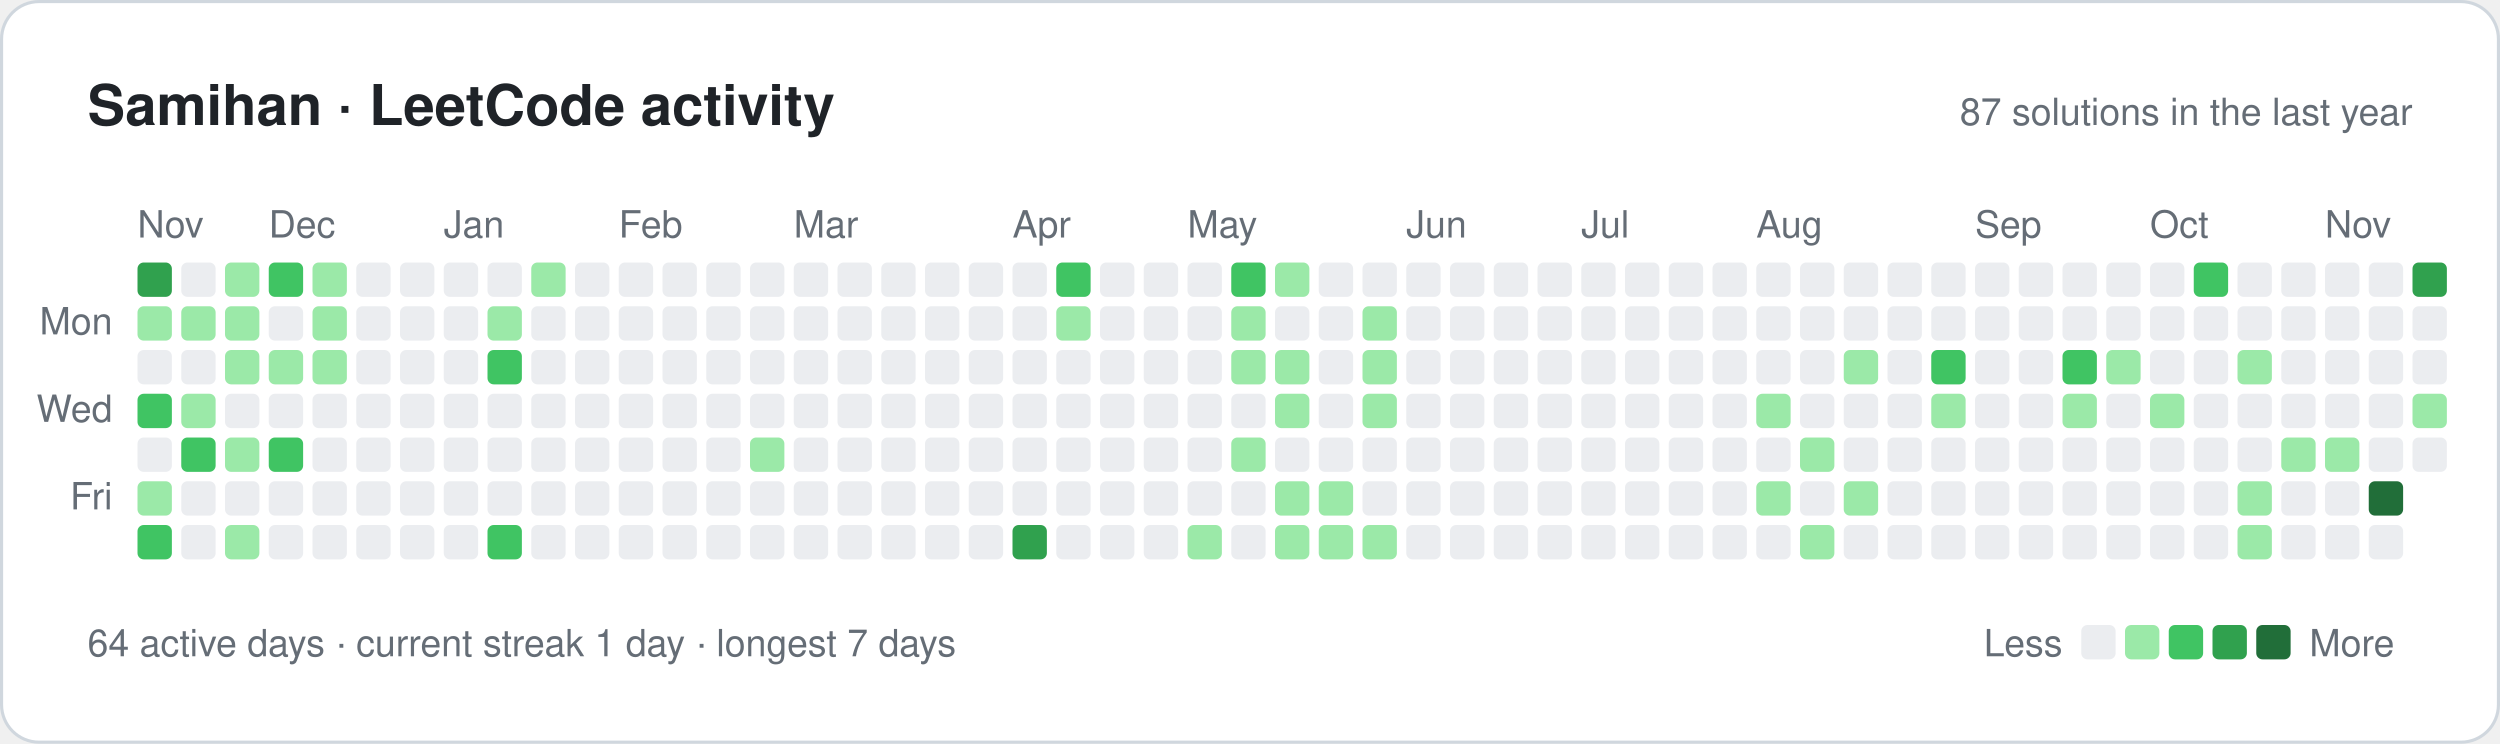
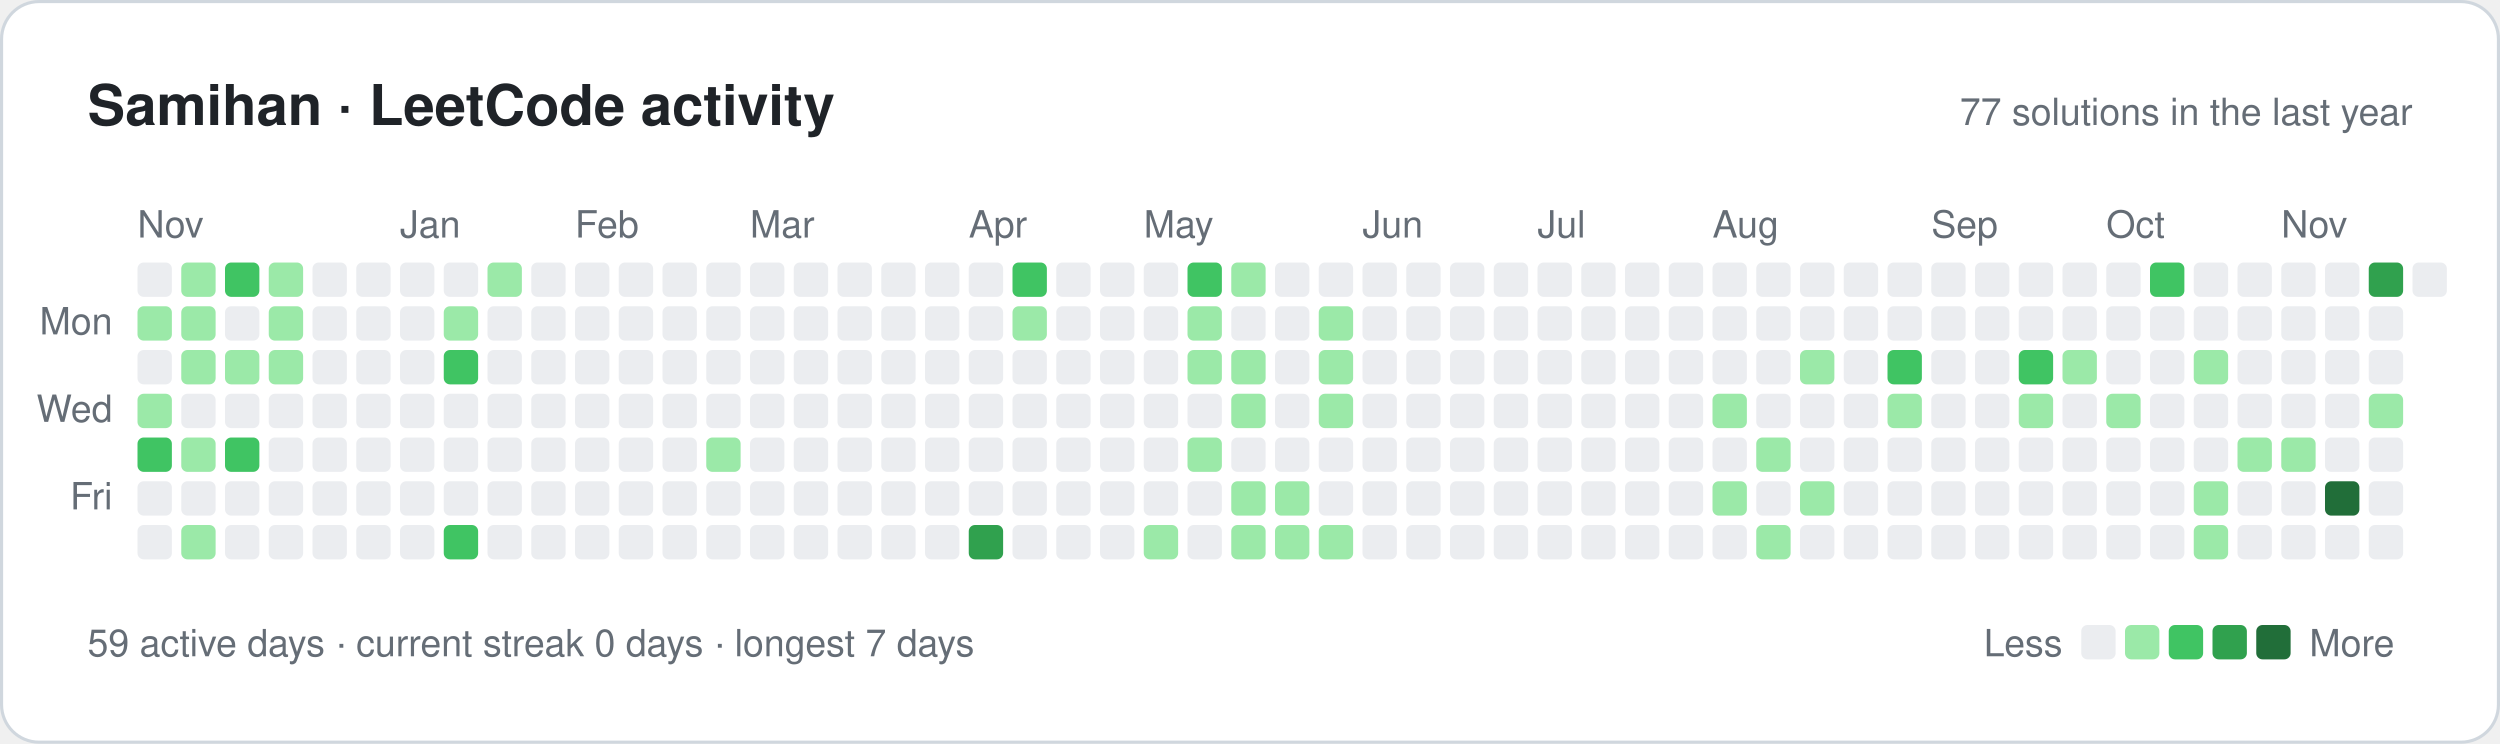
<svg xmlns="http://www.w3.org/2000/svg" width="800" height="238" viewBox="0 0 800 238" font-family="-apple-system,BlinkMacSystemFont,'Segoe UI',Helvetica,Arial,sans-serif" role="img" aria-labelledby="t">
  <style>
.bg{fill:#ffffff;stroke:#d0d7de}.title{fill:#1f2328;font-size:18px;font-weight:600}.muted{fill:#656d76;font-size:12px}
.label{fill:#1f2328;font-size:13px;font-weight:600}.value{fill:#1f2328;font-size:22px;font-weight:700}.value-sm{fill:#1f2328;font-size:14px;font-weight:700}
.total{fill:#1f2328;font-size:30px;font-weight:700}.track{fill:#eaeef2}.ring-track{stroke:#eaeef2}.divider{stroke:#d0d7de}.grid{stroke:#d0d7de;fill:none}
@media (prefers-color-scheme: dark){.bg{fill:#0d1117;stroke:#30363d}.title,.label,.value,.value-sm,.total{fill:#e6edf3}.muted{fill:#8b949e}.track{fill:#21262d}.ring-track{stroke:#21262d}.divider{stroke:#30363d}.grid{stroke:#30363d}}
@keyframes ls-fade{from{opacity:0;transform:translateY(6px)}to{opacity:1;transform:none}}
@keyframes ls-grow{from{transform:scaleX(0)}to{transform:scaleX(1)}}
@keyframes ls-pop{from{opacity:0;transform:scale(.2)}to{opacity:1;transform:scale(1)}}
@keyframes ls-pulse{0%,100%{opacity:1}50%{opacity:.3}}
.fade{animation:ls-fade .6s ease-out both}
.grow{transform-box:fill-box;transform-origin:left center;animation:ls-grow .9s cubic-bezier(.2,.7,.3,1) both}
.pulse{animation:ls-pulse 1.8s ease-in-out infinite}
.d1{animation-delay:0.12s}
.d2{animation-delay:0.24s}
.d3{animation-delay:0.36s}
.d4{animation-delay:0.48s}
.d5{animation-delay:0.60s}
.d6{animation-delay:0.72s}
.d7{animation-delay:0.84s}
.d8{animation-delay:0.96s}
@media (prefers-reduced-motion: reduce){*{animation:none!important}}
.h0{fill:#ebedf0}.h1{fill:#9be9a8}.h2{fill:#40c463}.h3{fill:#30a14e}.h4{fill:#216e39}
@media (prefers-color-scheme: dark){.h0{fill:#161b22}.h1{fill:#0e4429}.h2{fill:#006d32}.h3{fill:#26a641}.h4{fill:#39d353}}
</style>
  <rect x="0.5" y="0.5" width="799" height="237" rx="12" class="bg" />
  <g class="fade">
    <text x="28" y="40" class="title">Samihan · LeetCode activity</text>
-     <text x="772" y="40" class="muted" text-anchor="end">87 solutions in the last year</text>
+     <text x="772" y="40" class="muted" text-anchor="end">77 solutions in the last year</text>
  </g>
  <text x="44" y="76" class="muted" font-size="11">Nov</text>
-   <text x="86" y="76" class="muted" font-size="11">Dec</text>
-   <text x="142" y="76" class="muted" font-size="11">Jan</text>
-   <text x="198" y="76" class="muted" font-size="11">Feb</text>
-   <text x="254" y="76" class="muted" font-size="11">Mar</text>
-   <text x="324" y="76" class="muted" font-size="11">Apr</text>
-   <text x="380" y="76" class="muted" font-size="11">May</text>
-   <text x="450" y="76" class="muted" font-size="11">Jun</text>
-   <text x="506" y="76" class="muted" font-size="11">Jul</text>
-   <text x="562" y="76" class="muted" font-size="11">Aug</text>
-   <text x="632" y="76" class="muted" font-size="11">Sep</text>
-   <text x="688" y="76" class="muted" font-size="11">Oct</text>
-   <text x="744" y="76" class="muted" font-size="11">Nov</text>
+   <text x="128" y="76" class="muted" font-size="11">Jan</text>
+   <text x="184" y="76" class="muted" font-size="11">Feb</text>
+   <text x="240" y="76" class="muted" font-size="11">Mar</text>
+   <text x="310" y="76" class="muted" font-size="11">Apr</text>
+   <text x="366" y="76" class="muted" font-size="11">May</text>
+   <text x="436" y="76" class="muted" font-size="11">Jun</text>
+   <text x="492" y="76" class="muted" font-size="11">Jul</text>
+   <text x="548" y="76" class="muted" font-size="11">Aug</text>
+   <text x="618" y="76" class="muted" font-size="11">Sep</text>
+   <text x="674" y="76" class="muted" font-size="11">Oct</text>
+   <text x="730" y="76" class="muted" font-size="11">Nov</text>
  <text x="36" y="107" class="muted" font-size="10" text-anchor="end">Mon</text>
  <text x="36" y="135" class="muted" font-size="10" text-anchor="end">Wed</text>
  <text x="36" y="163" class="muted" font-size="10" text-anchor="end">Fri</text>
  <g class="fade d1">
-     <rect x="44" y="84" width="11" height="11" rx="2" class="h3" />
+     <rect x="44" y="84" width="11" height="11" rx="2" class="h0" />
    <rect x="44" y="98" width="11" height="11" rx="2" class="h1" />
    <rect x="44" y="112" width="11" height="11" rx="2" class="h0" />
-     <rect x="44" y="126" width="11" height="11" rx="2" class="h2" />
-     <rect x="44" y="140" width="11" height="11" rx="2" class="h0" />
-     <rect x="44" y="154" width="11" height="11" rx="2" class="h1" />
-     <rect x="44" y="168" width="11" height="11" rx="2" class="h2" />
-     <rect x="58" y="84" width="11" height="11" rx="2" class="h0" />
+     <rect x="44" y="126" width="11" height="11" rx="2" class="h1" />
+     <rect x="44" y="140" width="11" height="11" rx="2" class="h2" />
+     <rect x="44" y="154" width="11" height="11" rx="2" class="h0" />
+     <rect x="44" y="168" width="11" height="11" rx="2" class="h0" />
+     <rect x="58" y="84" width="11" height="11" rx="2" class="h1" />
    <rect x="58" y="98" width="11" height="11" rx="2" class="h1" />
-     <rect x="58" y="112" width="11" height="11" rx="2" class="h0" />
-     <rect x="58" y="126" width="11" height="11" rx="2" class="h1" />
-     <rect x="58" y="140" width="11" height="11" rx="2" class="h2" />
+     <rect x="58" y="112" width="11" height="11" rx="2" class="h1" />
+     <rect x="58" y="126" width="11" height="11" rx="2" class="h0" />
+     <rect x="58" y="140" width="11" height="11" rx="2" class="h1" />
    <rect x="58" y="154" width="11" height="11" rx="2" class="h0" />
-     <rect x="58" y="168" width="11" height="11" rx="2" class="h0" />
-     <rect x="72" y="84" width="11" height="11" rx="2" class="h1" />
-     <rect x="72" y="98" width="11" height="11" rx="2" class="h1" />
+     <rect x="58" y="168" width="11" height="11" rx="2" class="h1" />
+     <rect x="72" y="84" width="11" height="11" rx="2" class="h2" />
+     <rect x="72" y="98" width="11" height="11" rx="2" class="h0" />
    <rect x="72" y="112" width="11" height="11" rx="2" class="h1" />
    <rect x="72" y="126" width="11" height="11" rx="2" class="h0" />
-     <rect x="72" y="140" width="11" height="11" rx="2" class="h1" />
+     <rect x="72" y="140" width="11" height="11" rx="2" class="h2" />
    <rect x="72" y="154" width="11" height="11" rx="2" class="h0" />
-     <rect x="72" y="168" width="11" height="11" rx="2" class="h1" />
-     <rect x="86" y="84" width="11" height="11" rx="2" class="h2" />
-     <rect x="86" y="98" width="11" height="11" rx="2" class="h0" />
+     <rect x="72" y="168" width="11" height="11" rx="2" class="h0" />
+     <rect x="86" y="84" width="11" height="11" rx="2" class="h1" />
+     <rect x="86" y="98" width="11" height="11" rx="2" class="h1" />
    <rect x="86" y="112" width="11" height="11" rx="2" class="h1" />
    <rect x="86" y="126" width="11" height="11" rx="2" class="h0" />
-     <rect x="86" y="140" width="11" height="11" rx="2" class="h2" />
+     <rect x="86" y="140" width="11" height="11" rx="2" class="h0" />
    <rect x="86" y="154" width="11" height="11" rx="2" class="h0" />
    <rect x="86" y="168" width="11" height="11" rx="2" class="h0" />
-     <rect x="100" y="84" width="11" height="11" rx="2" class="h1" />
-     <rect x="100" y="98" width="11" height="11" rx="2" class="h1" />
-     <rect x="100" y="112" width="11" height="11" rx="2" class="h1" />
+     <rect x="100" y="84" width="11" height="11" rx="2" class="h0" />
+     <rect x="100" y="98" width="11" height="11" rx="2" class="h0" />
+     <rect x="100" y="112" width="11" height="11" rx="2" class="h0" />
    <rect x="100" y="126" width="11" height="11" rx="2" class="h0" />
    <rect x="100" y="140" width="11" height="11" rx="2" class="h0" />
    <rect x="100" y="154" width="11" height="11" rx="2" class="h0" />
    <rect x="100" y="168" width="11" height="11" rx="2" class="h0" />
    <rect x="114" y="84" width="11" height="11" rx="2" class="h0" />
    <rect x="114" y="98" width="11" height="11" rx="2" class="h0" />
    <rect x="114" y="112" width="11" height="11" rx="2" class="h0" />
    <rect x="114" y="126" width="11" height="11" rx="2" class="h0" />
    <rect x="114" y="140" width="11" height="11" rx="2" class="h0" />
    <rect x="114" y="154" width="11" height="11" rx="2" class="h0" />
    <rect x="114" y="168" width="11" height="11" rx="2" class="h0" />
    <rect x="128" y="84" width="11" height="11" rx="2" class="h0" />
    <rect x="128" y="98" width="11" height="11" rx="2" class="h0" />
    <rect x="128" y="112" width="11" height="11" rx="2" class="h0" />
    <rect x="128" y="126" width="11" height="11" rx="2" class="h0" />
    <rect x="128" y="140" width="11" height="11" rx="2" class="h0" />
    <rect x="128" y="154" width="11" height="11" rx="2" class="h0" />
    <rect x="128" y="168" width="11" height="11" rx="2" class="h0" />
    <rect x="142" y="84" width="11" height="11" rx="2" class="h0" />
-     <rect x="142" y="98" width="11" height="11" rx="2" class="h0" />
-     <rect x="142" y="112" width="11" height="11" rx="2" class="h0" />
+     <rect x="142" y="98" width="11" height="11" rx="2" class="h1" />
+     <rect x="142" y="112" width="11" height="11" rx="2" class="h2" />
    <rect x="142" y="126" width="11" height="11" rx="2" class="h0" />
    <rect x="142" y="140" width="11" height="11" rx="2" class="h0" />
    <rect x="142" y="154" width="11" height="11" rx="2" class="h0" />
-     <rect x="142" y="168" width="11" height="11" rx="2" class="h0" />
-     <rect x="156" y="84" width="11" height="11" rx="2" class="h0" />
-     <rect x="156" y="98" width="11" height="11" rx="2" class="h1" />
-     <rect x="156" y="112" width="11" height="11" rx="2" class="h2" />
+     <rect x="142" y="168" width="11" height="11" rx="2" class="h2" />
+     <rect x="156" y="84" width="11" height="11" rx="2" class="h1" />
+     <rect x="156" y="98" width="11" height="11" rx="2" class="h0" />
+     <rect x="156" y="112" width="11" height="11" rx="2" class="h0" />
    <rect x="156" y="126" width="11" height="11" rx="2" class="h0" />
    <rect x="156" y="140" width="11" height="11" rx="2" class="h0" />
    <rect x="156" y="154" width="11" height="11" rx="2" class="h0" />
-     <rect x="156" y="168" width="11" height="11" rx="2" class="h2" />
-     <rect x="170" y="84" width="11" height="11" rx="2" class="h1" />
+     <rect x="156" y="168" width="11" height="11" rx="2" class="h0" />
+     <rect x="170" y="84" width="11" height="11" rx="2" class="h0" />
    <rect x="170" y="98" width="11" height="11" rx="2" class="h0" />
    <rect x="170" y="112" width="11" height="11" rx="2" class="h0" />
    <rect x="170" y="126" width="11" height="11" rx="2" class="h0" />
    <rect x="170" y="140" width="11" height="11" rx="2" class="h0" />
    <rect x="170" y="154" width="11" height="11" rx="2" class="h0" />
    <rect x="170" y="168" width="11" height="11" rx="2" class="h0" />
    <rect x="184" y="84" width="11" height="11" rx="2" class="h0" />
    <rect x="184" y="98" width="11" height="11" rx="2" class="h0" />
    <rect x="184" y="112" width="11" height="11" rx="2" class="h0" />
    <rect x="184" y="126" width="11" height="11" rx="2" class="h0" />
    <rect x="184" y="140" width="11" height="11" rx="2" class="h0" />
    <rect x="184" y="154" width="11" height="11" rx="2" class="h0" />
    <rect x="184" y="168" width="11" height="11" rx="2" class="h0" />
    <rect x="198" y="84" width="11" height="11" rx="2" class="h0" />
    <rect x="198" y="98" width="11" height="11" rx="2" class="h0" />
    <rect x="198" y="112" width="11" height="11" rx="2" class="h0" />
    <rect x="198" y="126" width="11" height="11" rx="2" class="h0" />
    <rect x="198" y="140" width="11" height="11" rx="2" class="h0" />
    <rect x="198" y="154" width="11" height="11" rx="2" class="h0" />
    <rect x="198" y="168" width="11" height="11" rx="2" class="h0" />
    <rect x="212" y="84" width="11" height="11" rx="2" class="h0" />
    <rect x="212" y="98" width="11" height="11" rx="2" class="h0" />
    <rect x="212" y="112" width="11" height="11" rx="2" class="h0" />
    <rect x="212" y="126" width="11" height="11" rx="2" class="h0" />
    <rect x="212" y="140" width="11" height="11" rx="2" class="h0" />
    <rect x="212" y="154" width="11" height="11" rx="2" class="h0" />
    <rect x="212" y="168" width="11" height="11" rx="2" class="h0" />
    <rect x="226" y="84" width="11" height="11" rx="2" class="h0" />
    <rect x="226" y="98" width="11" height="11" rx="2" class="h0" />
    <rect x="226" y="112" width="11" height="11" rx="2" class="h0" />
    <rect x="226" y="126" width="11" height="11" rx="2" class="h0" />
-     <rect x="226" y="140" width="11" height="11" rx="2" class="h0" />
+     <rect x="226" y="140" width="11" height="11" rx="2" class="h1" />
    <rect x="226" y="154" width="11" height="11" rx="2" class="h0" />
    <rect x="226" y="168" width="11" height="11" rx="2" class="h0" />
    <rect x="240" y="84" width="11" height="11" rx="2" class="h0" />
    <rect x="240" y="98" width="11" height="11" rx="2" class="h0" />
    <rect x="240" y="112" width="11" height="11" rx="2" class="h0" />
    <rect x="240" y="126" width="11" height="11" rx="2" class="h0" />
-     <rect x="240" y="140" width="11" height="11" rx="2" class="h1" />
+     <rect x="240" y="140" width="11" height="11" rx="2" class="h0" />
    <rect x="240" y="154" width="11" height="11" rx="2" class="h0" />
    <rect x="240" y="168" width="11" height="11" rx="2" class="h0" />
    <rect x="254" y="84" width="11" height="11" rx="2" class="h0" />
    <rect x="254" y="98" width="11" height="11" rx="2" class="h0" />
    <rect x="254" y="112" width="11" height="11" rx="2" class="h0" />
    <rect x="254" y="126" width="11" height="11" rx="2" class="h0" />
    <rect x="254" y="140" width="11" height="11" rx="2" class="h0" />
    <rect x="254" y="154" width="11" height="11" rx="2" class="h0" />
    <rect x="254" y="168" width="11" height="11" rx="2" class="h0" />
    <rect x="268" y="84" width="11" height="11" rx="2" class="h0" />
    <rect x="268" y="98" width="11" height="11" rx="2" class="h0" />
    <rect x="268" y="112" width="11" height="11" rx="2" class="h0" />
    <rect x="268" y="126" width="11" height="11" rx="2" class="h0" />
    <rect x="268" y="140" width="11" height="11" rx="2" class="h0" />
    <rect x="268" y="154" width="11" height="11" rx="2" class="h0" />
    <rect x="268" y="168" width="11" height="11" rx="2" class="h0" />
    <rect x="282" y="84" width="11" height="11" rx="2" class="h0" />
    <rect x="282" y="98" width="11" height="11" rx="2" class="h0" />
    <rect x="282" y="112" width="11" height="11" rx="2" class="h0" />
    <rect x="282" y="126" width="11" height="11" rx="2" class="h0" />
    <rect x="282" y="140" width="11" height="11" rx="2" class="h0" />
    <rect x="282" y="154" width="11" height="11" rx="2" class="h0" />
    <rect x="282" y="168" width="11" height="11" rx="2" class="h0" />
    <rect x="296" y="84" width="11" height="11" rx="2" class="h0" />
    <rect x="296" y="98" width="11" height="11" rx="2" class="h0" />
    <rect x="296" y="112" width="11" height="11" rx="2" class="h0" />
    <rect x="296" y="126" width="11" height="11" rx="2" class="h0" />
    <rect x="296" y="140" width="11" height="11" rx="2" class="h0" />
    <rect x="296" y="154" width="11" height="11" rx="2" class="h0" />
    <rect x="296" y="168" width="11" height="11" rx="2" class="h0" />
    <rect x="310" y="84" width="11" height="11" rx="2" class="h0" />
    <rect x="310" y="98" width="11" height="11" rx="2" class="h0" />
    <rect x="310" y="112" width="11" height="11" rx="2" class="h0" />
    <rect x="310" y="126" width="11" height="11" rx="2" class="h0" />
    <rect x="310" y="140" width="11" height="11" rx="2" class="h0" />
    <rect x="310" y="154" width="11" height="11" rx="2" class="h0" />
-     <rect x="310" y="168" width="11" height="11" rx="2" class="h0" />
-     <rect x="324" y="84" width="11" height="11" rx="2" class="h0" />
-     <rect x="324" y="98" width="11" height="11" rx="2" class="h0" />
+     <rect x="310" y="168" width="11" height="11" rx="2" class="h3" />
+     <rect x="324" y="84" width="11" height="11" rx="2" class="h2" />
+     <rect x="324" y="98" width="11" height="11" rx="2" class="h1" />
    <rect x="324" y="112" width="11" height="11" rx="2" class="h0" />
    <rect x="324" y="126" width="11" height="11" rx="2" class="h0" />
    <rect x="324" y="140" width="11" height="11" rx="2" class="h0" />
    <rect x="324" y="154" width="11" height="11" rx="2" class="h0" />
-     <rect x="324" y="168" width="11" height="11" rx="2" class="h3" />
-     <rect x="338" y="84" width="11" height="11" rx="2" class="h2" />
-     <rect x="338" y="98" width="11" height="11" rx="2" class="h1" />
+     <rect x="324" y="168" width="11" height="11" rx="2" class="h0" />
+     <rect x="338" y="84" width="11" height="11" rx="2" class="h0" />
+     <rect x="338" y="98" width="11" height="11" rx="2" class="h0" />
    <rect x="338" y="112" width="11" height="11" rx="2" class="h0" />
    <rect x="338" y="126" width="11" height="11" rx="2" class="h0" />
    <rect x="338" y="140" width="11" height="11" rx="2" class="h0" />
    <rect x="338" y="154" width="11" height="11" rx="2" class="h0" />
    <rect x="338" y="168" width="11" height="11" rx="2" class="h0" />
    <rect x="352" y="84" width="11" height="11" rx="2" class="h0" />
    <rect x="352" y="98" width="11" height="11" rx="2" class="h0" />
    <rect x="352" y="112" width="11" height="11" rx="2" class="h0" />
    <rect x="352" y="126" width="11" height="11" rx="2" class="h0" />
    <rect x="352" y="140" width="11" height="11" rx="2" class="h0" />
    <rect x="352" y="154" width="11" height="11" rx="2" class="h0" />
    <rect x="352" y="168" width="11" height="11" rx="2" class="h0" />
    <rect x="366" y="84" width="11" height="11" rx="2" class="h0" />
    <rect x="366" y="98" width="11" height="11" rx="2" class="h0" />
    <rect x="366" y="112" width="11" height="11" rx="2" class="h0" />
    <rect x="366" y="126" width="11" height="11" rx="2" class="h0" />
    <rect x="366" y="140" width="11" height="11" rx="2" class="h0" />
    <rect x="366" y="154" width="11" height="11" rx="2" class="h0" />
-     <rect x="366" y="168" width="11" height="11" rx="2" class="h0" />
-     <rect x="380" y="84" width="11" height="11" rx="2" class="h0" />
-     <rect x="380" y="98" width="11" height="11" rx="2" class="h0" />
-     <rect x="380" y="112" width="11" height="11" rx="2" class="h0" />
+     <rect x="366" y="168" width="11" height="11" rx="2" class="h1" />
+     <rect x="380" y="84" width="11" height="11" rx="2" class="h2" />
+     <rect x="380" y="98" width="11" height="11" rx="2" class="h1" />
+     <rect x="380" y="112" width="11" height="11" rx="2" class="h1" />
    <rect x="380" y="126" width="11" height="11" rx="2" class="h0" />
-     <rect x="380" y="140" width="11" height="11" rx="2" class="h0" />
+     <rect x="380" y="140" width="11" height="11" rx="2" class="h1" />
    <rect x="380" y="154" width="11" height="11" rx="2" class="h0" />
-     <rect x="380" y="168" width="11" height="11" rx="2" class="h1" />
-     <rect x="394" y="84" width="11" height="11" rx="2" class="h2" />
-     <rect x="394" y="98" width="11" height="11" rx="2" class="h1" />
+     <rect x="380" y="168" width="11" height="11" rx="2" class="h0" />
+     <rect x="394" y="84" width="11" height="11" rx="2" class="h1" />
+     <rect x="394" y="98" width="11" height="11" rx="2" class="h0" />
    <rect x="394" y="112" width="11" height="11" rx="2" class="h1" />
-     <rect x="394" y="126" width="11" height="11" rx="2" class="h0" />
-     <rect x="394" y="140" width="11" height="11" rx="2" class="h1" />
-     <rect x="394" y="154" width="11" height="11" rx="2" class="h0" />
-     <rect x="394" y="168" width="11" height="11" rx="2" class="h0" />
-     <rect x="408" y="84" width="11" height="11" rx="2" class="h1" />
+     <rect x="394" y="126" width="11" height="11" rx="2" class="h1" />
+     <rect x="394" y="140" width="11" height="11" rx="2" class="h0" />
+     <rect x="394" y="154" width="11" height="11" rx="2" class="h1" />
+     <rect x="394" y="168" width="11" height="11" rx="2" class="h1" />
+     <rect x="408" y="84" width="11" height="11" rx="2" class="h0" />
    <rect x="408" y="98" width="11" height="11" rx="2" class="h0" />
-     <rect x="408" y="112" width="11" height="11" rx="2" class="h1" />
-     <rect x="408" y="126" width="11" height="11" rx="2" class="h1" />
+     <rect x="408" y="112" width="11" height="11" rx="2" class="h0" />
+     <rect x="408" y="126" width="11" height="11" rx="2" class="h0" />
    <rect x="408" y="140" width="11" height="11" rx="2" class="h0" />
    <rect x="408" y="154" width="11" height="11" rx="2" class="h1" />
    <rect x="408" y="168" width="11" height="11" rx="2" class="h1" />
    <rect x="422" y="84" width="11" height="11" rx="2" class="h0" />
-     <rect x="422" y="98" width="11" height="11" rx="2" class="h0" />
-     <rect x="422" y="112" width="11" height="11" rx="2" class="h0" />
-     <rect x="422" y="126" width="11" height="11" rx="2" class="h0" />
+     <rect x="422" y="98" width="11" height="11" rx="2" class="h1" />
+     <rect x="422" y="112" width="11" height="11" rx="2" class="h1" />
+     <rect x="422" y="126" width="11" height="11" rx="2" class="h1" />
    <rect x="422" y="140" width="11" height="11" rx="2" class="h0" />
-     <rect x="422" y="154" width="11" height="11" rx="2" class="h1" />
+     <rect x="422" y="154" width="11" height="11" rx="2" class="h0" />
    <rect x="422" y="168" width="11" height="11" rx="2" class="h1" />
    <rect x="436" y="84" width="11" height="11" rx="2" class="h0" />
-     <rect x="436" y="98" width="11" height="11" rx="2" class="h1" />
-     <rect x="436" y="112" width="11" height="11" rx="2" class="h1" />
-     <rect x="436" y="126" width="11" height="11" rx="2" class="h1" />
+     <rect x="436" y="98" width="11" height="11" rx="2" class="h0" />
+     <rect x="436" y="112" width="11" height="11" rx="2" class="h0" />
+     <rect x="436" y="126" width="11" height="11" rx="2" class="h0" />
    <rect x="436" y="140" width="11" height="11" rx="2" class="h0" />
    <rect x="436" y="154" width="11" height="11" rx="2" class="h0" />
-     <rect x="436" y="168" width="11" height="11" rx="2" class="h1" />
+     <rect x="436" y="168" width="11" height="11" rx="2" class="h0" />
    <rect x="450" y="84" width="11" height="11" rx="2" class="h0" />
    <rect x="450" y="98" width="11" height="11" rx="2" class="h0" />
    <rect x="450" y="112" width="11" height="11" rx="2" class="h0" />
    <rect x="450" y="126" width="11" height="11" rx="2" class="h0" />
    <rect x="450" y="140" width="11" height="11" rx="2" class="h0" />
    <rect x="450" y="154" width="11" height="11" rx="2" class="h0" />
    <rect x="450" y="168" width="11" height="11" rx="2" class="h0" />
    <rect x="464" y="84" width="11" height="11" rx="2" class="h0" />
    <rect x="464" y="98" width="11" height="11" rx="2" class="h0" />
    <rect x="464" y="112" width="11" height="11" rx="2" class="h0" />
    <rect x="464" y="126" width="11" height="11" rx="2" class="h0" />
    <rect x="464" y="140" width="11" height="11" rx="2" class="h0" />
    <rect x="464" y="154" width="11" height="11" rx="2" class="h0" />
    <rect x="464" y="168" width="11" height="11" rx="2" class="h0" />
    <rect x="478" y="84" width="11" height="11" rx="2" class="h0" />
    <rect x="478" y="98" width="11" height="11" rx="2" class="h0" />
    <rect x="478" y="112" width="11" height="11" rx="2" class="h0" />
    <rect x="478" y="126" width="11" height="11" rx="2" class="h0" />
    <rect x="478" y="140" width="11" height="11" rx="2" class="h0" />
    <rect x="478" y="154" width="11" height="11" rx="2" class="h0" />
    <rect x="478" y="168" width="11" height="11" rx="2" class="h0" />
    <rect x="492" y="84" width="11" height="11" rx="2" class="h0" />
    <rect x="492" y="98" width="11" height="11" rx="2" class="h0" />
    <rect x="492" y="112" width="11" height="11" rx="2" class="h0" />
    <rect x="492" y="126" width="11" height="11" rx="2" class="h0" />
    <rect x="492" y="140" width="11" height="11" rx="2" class="h0" />
    <rect x="492" y="154" width="11" height="11" rx="2" class="h0" />
    <rect x="492" y="168" width="11" height="11" rx="2" class="h0" />
    <rect x="506" y="84" width="11" height="11" rx="2" class="h0" />
    <rect x="506" y="98" width="11" height="11" rx="2" class="h0" />
    <rect x="506" y="112" width="11" height="11" rx="2" class="h0" />
    <rect x="506" y="126" width="11" height="11" rx="2" class="h0" />
    <rect x="506" y="140" width="11" height="11" rx="2" class="h0" />
    <rect x="506" y="154" width="11" height="11" rx="2" class="h0" />
    <rect x="506" y="168" width="11" height="11" rx="2" class="h0" />
    <rect x="520" y="84" width="11" height="11" rx="2" class="h0" />
    <rect x="520" y="98" width="11" height="11" rx="2" class="h0" />
    <rect x="520" y="112" width="11" height="11" rx="2" class="h0" />
    <rect x="520" y="126" width="11" height="11" rx="2" class="h0" />
    <rect x="520" y="140" width="11" height="11" rx="2" class="h0" />
    <rect x="520" y="154" width="11" height="11" rx="2" class="h0" />
    <rect x="520" y="168" width="11" height="11" rx="2" class="h0" />
    <rect x="534" y="84" width="11" height="11" rx="2" class="h0" />
    <rect x="534" y="98" width="11" height="11" rx="2" class="h0" />
    <rect x="534" y="112" width="11" height="11" rx="2" class="h0" />
    <rect x="534" y="126" width="11" height="11" rx="2" class="h0" />
    <rect x="534" y="140" width="11" height="11" rx="2" class="h0" />
    <rect x="534" y="154" width="11" height="11" rx="2" class="h0" />
    <rect x="534" y="168" width="11" height="11" rx="2" class="h0" />
    <rect x="548" y="84" width="11" height="11" rx="2" class="h0" />
    <rect x="548" y="98" width="11" height="11" rx="2" class="h0" />
    <rect x="548" y="112" width="11" height="11" rx="2" class="h0" />
-     <rect x="548" y="126" width="11" height="11" rx="2" class="h0" />
+     <rect x="548" y="126" width="11" height="11" rx="2" class="h1" />
    <rect x="548" y="140" width="11" height="11" rx="2" class="h0" />
-     <rect x="548" y="154" width="11" height="11" rx="2" class="h0" />
+     <rect x="548" y="154" width="11" height="11" rx="2" class="h1" />
    <rect x="548" y="168" width="11" height="11" rx="2" class="h0" />
    <rect x="562" y="84" width="11" height="11" rx="2" class="h0" />
    <rect x="562" y="98" width="11" height="11" rx="2" class="h0" />
    <rect x="562" y="112" width="11" height="11" rx="2" class="h0" />
-     <rect x="562" y="126" width="11" height="11" rx="2" class="h1" />
-     <rect x="562" y="140" width="11" height="11" rx="2" class="h0" />
-     <rect x="562" y="154" width="11" height="11" rx="2" class="h1" />
-     <rect x="562" y="168" width="11" height="11" rx="2" class="h0" />
+     <rect x="562" y="126" width="11" height="11" rx="2" class="h0" />
+     <rect x="562" y="140" width="11" height="11" rx="2" class="h1" />
+     <rect x="562" y="154" width="11" height="11" rx="2" class="h0" />
+     <rect x="562" y="168" width="11" height="11" rx="2" class="h1" />
    <rect x="576" y="84" width="11" height="11" rx="2" class="h0" />
    <rect x="576" y="98" width="11" height="11" rx="2" class="h0" />
-     <rect x="576" y="112" width="11" height="11" rx="2" class="h0" />
+     <rect x="576" y="112" width="11" height="11" rx="2" class="h1" />
    <rect x="576" y="126" width="11" height="11" rx="2" class="h0" />
-     <rect x="576" y="140" width="11" height="11" rx="2" class="h1" />
-     <rect x="576" y="154" width="11" height="11" rx="2" class="h0" />
-     <rect x="576" y="168" width="11" height="11" rx="2" class="h1" />
+     <rect x="576" y="140" width="11" height="11" rx="2" class="h0" />
+     <rect x="576" y="154" width="11" height="11" rx="2" class="h1" />
+     <rect x="576" y="168" width="11" height="11" rx="2" class="h0" />
    <rect x="590" y="84" width="11" height="11" rx="2" class="h0" />
    <rect x="590" y="98" width="11" height="11" rx="2" class="h0" />
-     <rect x="590" y="112" width="11" height="11" rx="2" class="h1" />
+     <rect x="590" y="112" width="11" height="11" rx="2" class="h0" />
    <rect x="590" y="126" width="11" height="11" rx="2" class="h0" />
    <rect x="590" y="140" width="11" height="11" rx="2" class="h0" />
-     <rect x="590" y="154" width="11" height="11" rx="2" class="h1" />
+     <rect x="590" y="154" width="11" height="11" rx="2" class="h0" />
    <rect x="590" y="168" width="11" height="11" rx="2" class="h0" />
    <rect x="604" y="84" width="11" height="11" rx="2" class="h0" />
    <rect x="604" y="98" width="11" height="11" rx="2" class="h0" />
-     <rect x="604" y="112" width="11" height="11" rx="2" class="h0" />
-     <rect x="604" y="126" width="11" height="11" rx="2" class="h0" />
+     <rect x="604" y="112" width="11" height="11" rx="2" class="h2" />
+     <rect x="604" y="126" width="11" height="11" rx="2" class="h1" />
    <rect x="604" y="140" width="11" height="11" rx="2" class="h0" />
    <rect x="604" y="154" width="11" height="11" rx="2" class="h0" />
    <rect x="604" y="168" width="11" height="11" rx="2" class="h0" />
    <rect x="618" y="84" width="11" height="11" rx="2" class="h0" />
    <rect x="618" y="98" width="11" height="11" rx="2" class="h0" />
-     <rect x="618" y="112" width="11" height="11" rx="2" class="h2" />
-     <rect x="618" y="126" width="11" height="11" rx="2" class="h1" />
+     <rect x="618" y="112" width="11" height="11" rx="2" class="h0" />
+     <rect x="618" y="126" width="11" height="11" rx="2" class="h0" />
    <rect x="618" y="140" width="11" height="11" rx="2" class="h0" />
    <rect x="618" y="154" width="11" height="11" rx="2" class="h0" />
    <rect x="618" y="168" width="11" height="11" rx="2" class="h0" />
    <rect x="632" y="84" width="11" height="11" rx="2" class="h0" />
    <rect x="632" y="98" width="11" height="11" rx="2" class="h0" />
    <rect x="632" y="112" width="11" height="11" rx="2" class="h0" />
    <rect x="632" y="126" width="11" height="11" rx="2" class="h0" />
    <rect x="632" y="140" width="11" height="11" rx="2" class="h0" />
    <rect x="632" y="154" width="11" height="11" rx="2" class="h0" />
    <rect x="632" y="168" width="11" height="11" rx="2" class="h0" />
    <rect x="646" y="84" width="11" height="11" rx="2" class="h0" />
    <rect x="646" y="98" width="11" height="11" rx="2" class="h0" />
-     <rect x="646" y="112" width="11" height="11" rx="2" class="h0" />
-     <rect x="646" y="126" width="11" height="11" rx="2" class="h0" />
+     <rect x="646" y="112" width="11" height="11" rx="2" class="h2" />
+     <rect x="646" y="126" width="11" height="11" rx="2" class="h1" />
    <rect x="646" y="140" width="11" height="11" rx="2" class="h0" />
    <rect x="646" y="154" width="11" height="11" rx="2" class="h0" />
    <rect x="646" y="168" width="11" height="11" rx="2" class="h0" />
    <rect x="660" y="84" width="11" height="11" rx="2" class="h0" />
    <rect x="660" y="98" width="11" height="11" rx="2" class="h0" />
-     <rect x="660" y="112" width="11" height="11" rx="2" class="h2" />
-     <rect x="660" y="126" width="11" height="11" rx="2" class="h1" />
+     <rect x="660" y="112" width="11" height="11" rx="2" class="h1" />
+     <rect x="660" y="126" width="11" height="11" rx="2" class="h0" />
    <rect x="660" y="140" width="11" height="11" rx="2" class="h0" />
    <rect x="660" y="154" width="11" height="11" rx="2" class="h0" />
    <rect x="660" y="168" width="11" height="11" rx="2" class="h0" />
    <rect x="674" y="84" width="11" height="11" rx="2" class="h0" />
    <rect x="674" y="98" width="11" height="11" rx="2" class="h0" />
-     <rect x="674" y="112" width="11" height="11" rx="2" class="h1" />
-     <rect x="674" y="126" width="11" height="11" rx="2" class="h0" />
+     <rect x="674" y="112" width="11" height="11" rx="2" class="h0" />
+     <rect x="674" y="126" width="11" height="11" rx="2" class="h1" />
    <rect x="674" y="140" width="11" height="11" rx="2" class="h0" />
    <rect x="674" y="154" width="11" height="11" rx="2" class="h0" />
    <rect x="674" y="168" width="11" height="11" rx="2" class="h0" />
-     <rect x="688" y="84" width="11" height="11" rx="2" class="h0" />
+     <rect x="688" y="84" width="11" height="11" rx="2" class="h2" />
    <rect x="688" y="98" width="11" height="11" rx="2" class="h0" />
    <rect x="688" y="112" width="11" height="11" rx="2" class="h0" />
-     <rect x="688" y="126" width="11" height="11" rx="2" class="h1" />
+     <rect x="688" y="126" width="11" height="11" rx="2" class="h0" />
    <rect x="688" y="140" width="11" height="11" rx="2" class="h0" />
    <rect x="688" y="154" width="11" height="11" rx="2" class="h0" />
    <rect x="688" y="168" width="11" height="11" rx="2" class="h0" />
-     <rect x="702" y="84" width="11" height="11" rx="2" class="h2" />
+     <rect x="702" y="84" width="11" height="11" rx="2" class="h0" />
    <rect x="702" y="98" width="11" height="11" rx="2" class="h0" />
-     <rect x="702" y="112" width="11" height="11" rx="2" class="h0" />
+     <rect x="702" y="112" width="11" height="11" rx="2" class="h1" />
    <rect x="702" y="126" width="11" height="11" rx="2" class="h0" />
    <rect x="702" y="140" width="11" height="11" rx="2" class="h0" />
-     <rect x="702" y="154" width="11" height="11" rx="2" class="h0" />
-     <rect x="702" y="168" width="11" height="11" rx="2" class="h0" />
+     <rect x="702" y="154" width="11" height="11" rx="2" class="h1" />
+     <rect x="702" y="168" width="11" height="11" rx="2" class="h1" />
    <rect x="716" y="84" width="11" height="11" rx="2" class="h0" />
    <rect x="716" y="98" width="11" height="11" rx="2" class="h0" />
-     <rect x="716" y="112" width="11" height="11" rx="2" class="h1" />
+     <rect x="716" y="112" width="11" height="11" rx="2" class="h0" />
    <rect x="716" y="126" width="11" height="11" rx="2" class="h0" />
-     <rect x="716" y="140" width="11" height="11" rx="2" class="h0" />
-     <rect x="716" y="154" width="11" height="11" rx="2" class="h1" />
-     <rect x="716" y="168" width="11" height="11" rx="2" class="h1" />
+     <rect x="716" y="140" width="11" height="11" rx="2" class="h1" />
+     <rect x="716" y="154" width="11" height="11" rx="2" class="h0" />
+     <rect x="716" y="168" width="11" height="11" rx="2" class="h0" />
    <rect x="730" y="84" width="11" height="11" rx="2" class="h0" />
    <rect x="730" y="98" width="11" height="11" rx="2" class="h0" />
    <rect x="730" y="112" width="11" height="11" rx="2" class="h0" />
    <rect x="730" y="126" width="11" height="11" rx="2" class="h0" />
    <rect x="730" y="140" width="11" height="11" rx="2" class="h1" />
    <rect x="730" y="154" width="11" height="11" rx="2" class="h0" />
    <rect x="730" y="168" width="11" height="11" rx="2" class="h0" />
    <rect x="744" y="84" width="11" height="11" rx="2" class="h0" />
    <rect x="744" y="98" width="11" height="11" rx="2" class="h0" />
    <rect x="744" y="112" width="11" height="11" rx="2" class="h0" />
    <rect x="744" y="126" width="11" height="11" rx="2" class="h0" />
-     <rect x="744" y="140" width="11" height="11" rx="2" class="h1" />
-     <rect x="744" y="154" width="11" height="11" rx="2" class="h0" />
+     <rect x="744" y="140" width="11" height="11" rx="2" class="h0" />
+     <rect x="744" y="154" width="11" height="11" rx="2" class="h4" />
    <rect x="744" y="168" width="11" height="11" rx="2" class="h0" />
-     <rect x="758" y="84" width="11" height="11" rx="2" class="h0" />
+     <rect x="758" y="84" width="11" height="11" rx="2" class="h3" />
    <rect x="758" y="98" width="11" height="11" rx="2" class="h0" />
    <rect x="758" y="112" width="11" height="11" rx="2" class="h0" />
-     <rect x="758" y="126" width="11" height="11" rx="2" class="h0" />
+     <rect x="758" y="126" width="11" height="11" rx="2" class="h1" />
    <rect x="758" y="140" width="11" height="11" rx="2" class="h0" />
-     <rect x="758" y="154" width="11" height="11" rx="2" class="h4" />
+     <rect x="758" y="154" width="11" height="11" rx="2" class="h0" />
    <rect x="758" y="168" width="11" height="11" rx="2" class="h0" />
-     <rect x="772" y="84" width="11" height="11" rx="2" class="h3" />
-     <rect x="772" y="98" width="11" height="11" rx="2" class="h0" />
-     <rect x="772" y="112" width="11" height="11" rx="2" class="h0" />
-     <rect x="772" y="126" width="11" height="11" rx="2" class="h1" />
-     <rect x="772" y="140" width="11" height="11" rx="2" class="h0" />
+     <rect x="772" y="84" width="11" height="11" rx="2" class="h0" />
  </g>
-   <text x="28" y="210" class="muted">64 active days · current streak 1 day · longest 7 days</text>
+   <text x="28" y="210" class="muted">59 active days · current streak 0 days · longest 7 days</text>
  <text x="660" y="210" class="muted" text-anchor="end">Less</text>
  <rect x="666" y="200" width="11" height="11" rx="2" class="h0" />
  <rect x="680" y="200" width="11" height="11" rx="2" class="h1" />
  <rect x="694" y="200" width="11" height="11" rx="2" class="h2" />
  <rect x="708" y="200" width="11" height="11" rx="2" class="h3" />
  <rect x="722" y="200" width="11" height="11" rx="2" class="h4" />
  <text x="739" y="210" class="muted">More</text>
</svg>
